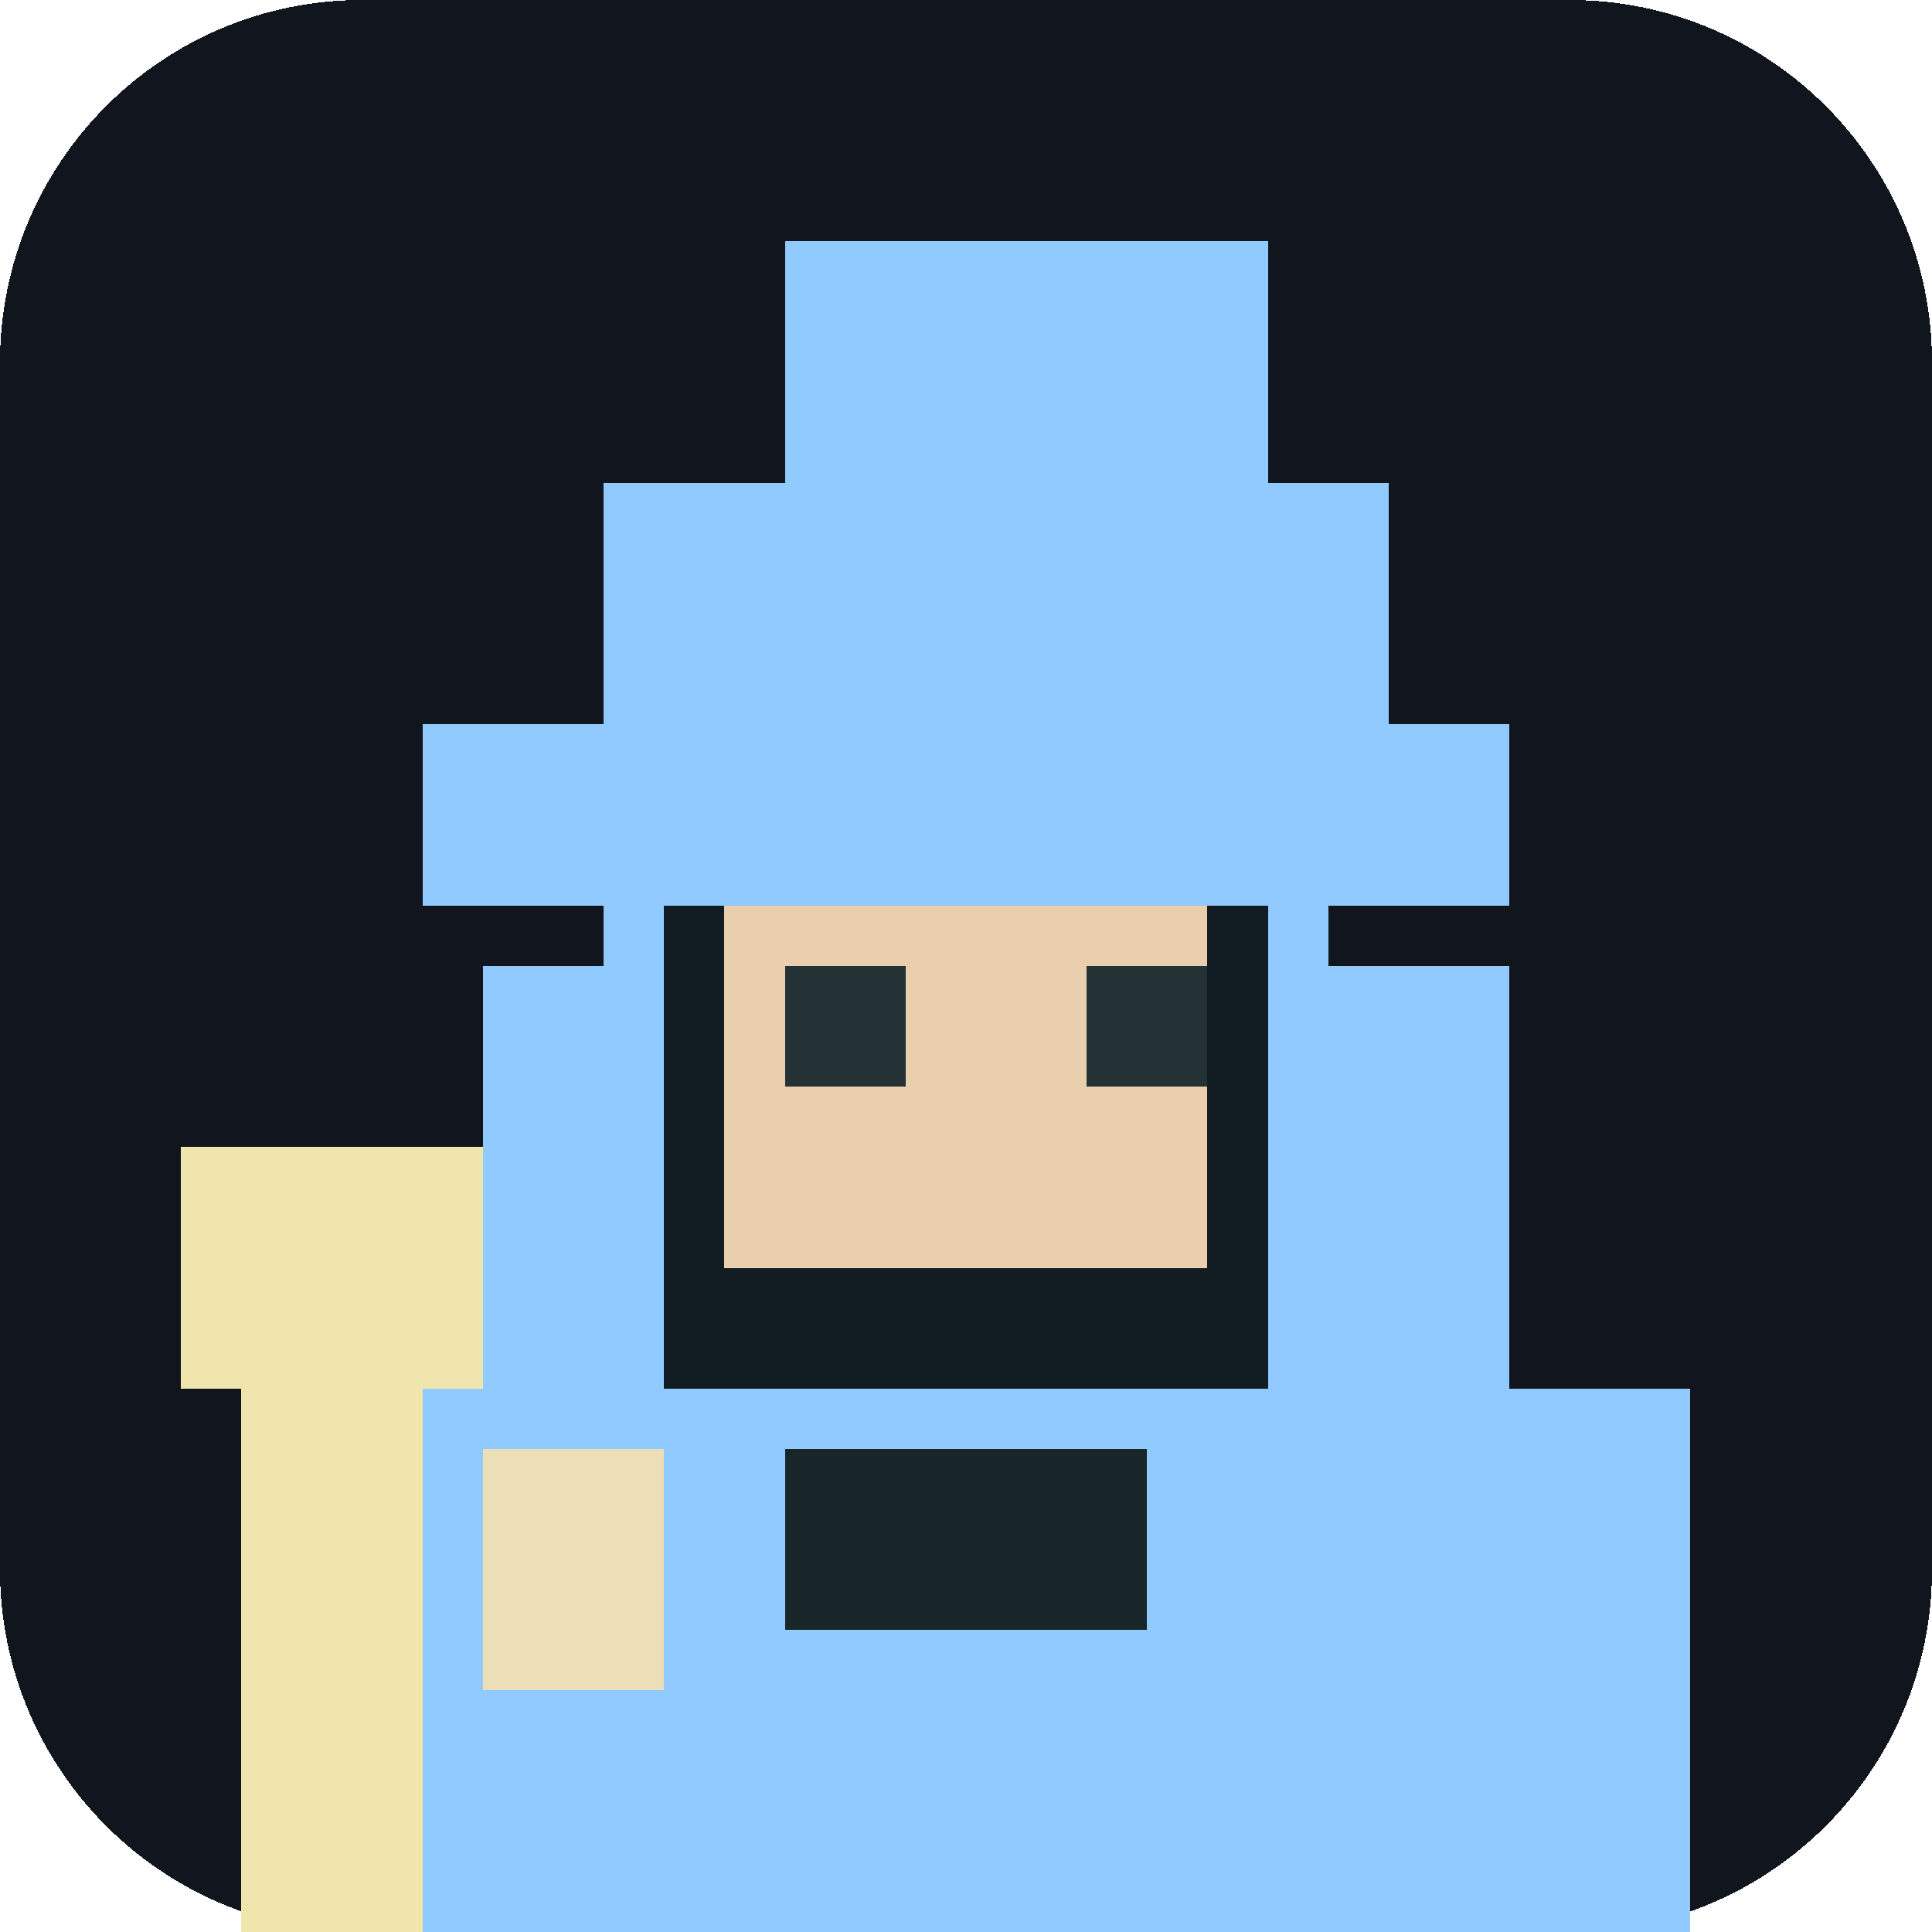
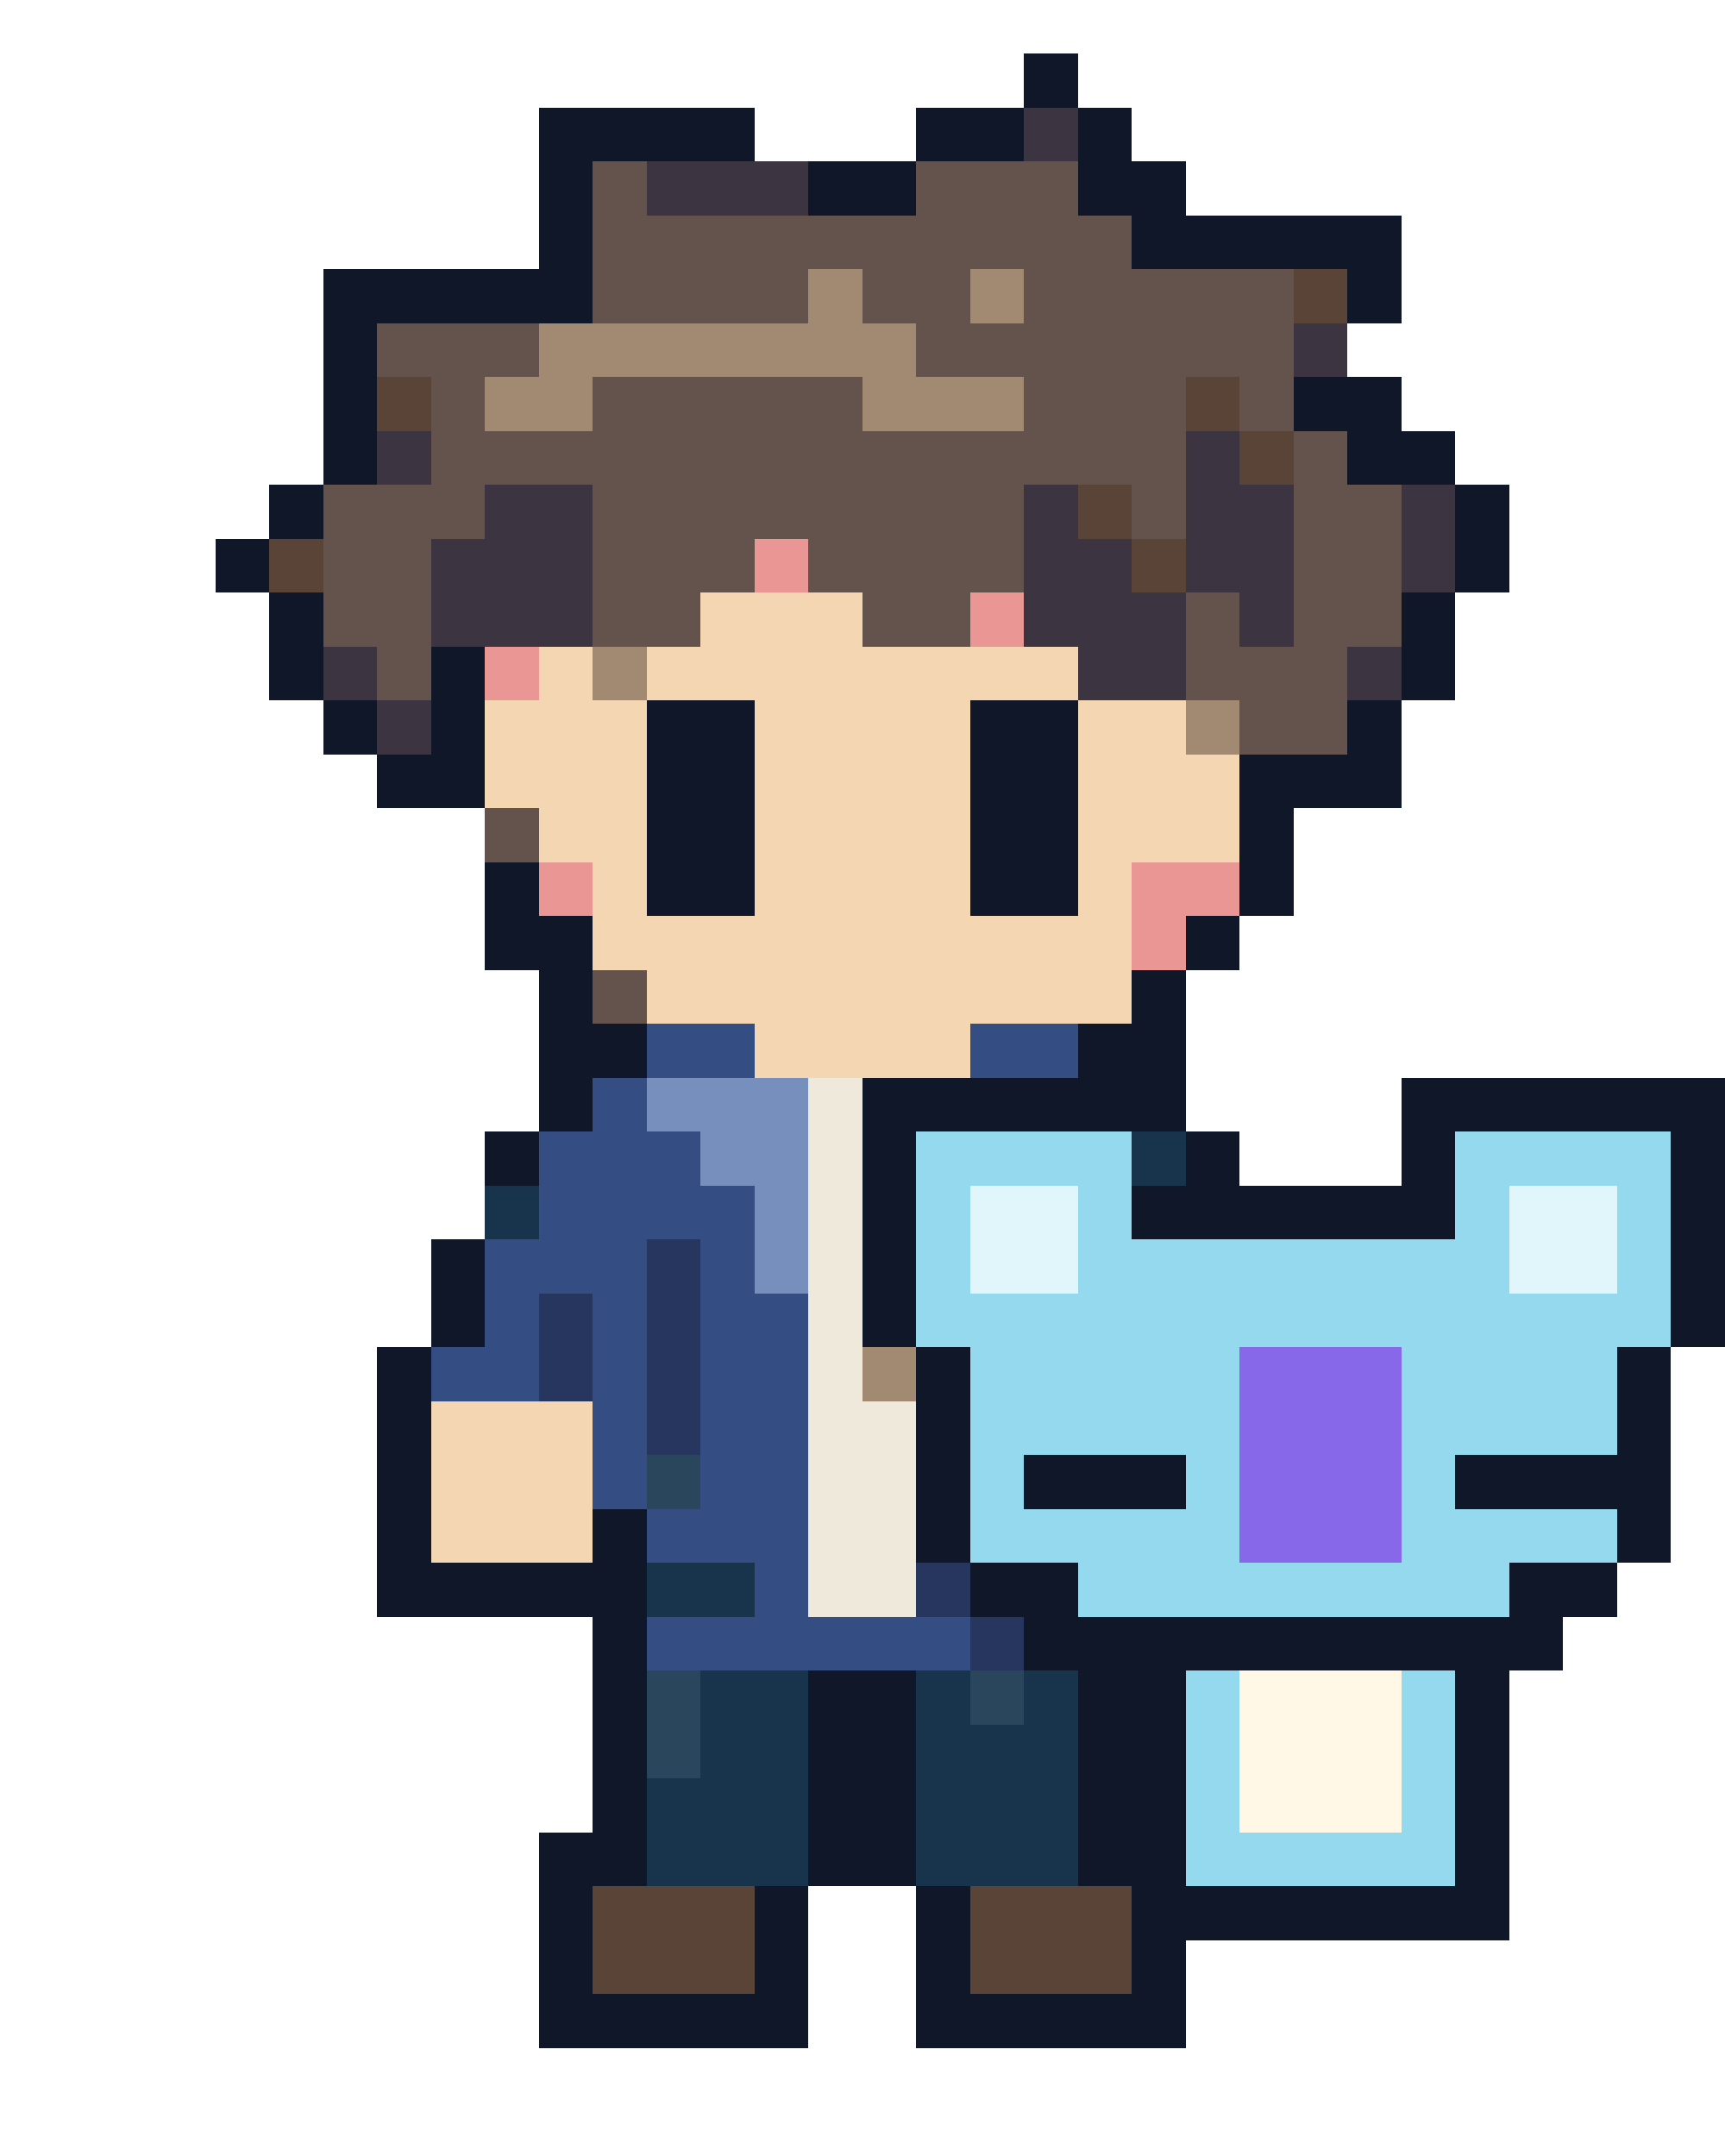
- <svg xmlns="http://www.w3.org/2000/svg" viewBox="0 0 32 32" shape-rendering="crispEdges">
-   <rect width="32" height="32" rx="6" fill="#11151d" />
-   <path fill="#101b1b" d="M7 37h20v3H7z" />
-   <path fill="#90caff" d="M10 12h12v4h3v7h3v14H5V23h3v-7h2z" />
-   <path fill="#111d22" d="M11 13h10v10H11z" />
-   <path fill="#e9cfad" d="M12 14h8v7h-8z" />
-   <path fill="#243235" d="M13 16h2v2h-2zm5 0h2v2h-2z" />
-   <path fill="#90caff" d="M7 12h18v3H7zm3-4h13v4H10zm3-4h8v4h-8z" />
-   <path fill="#f1e5ae" d="M4 23h3v12H4zm-1-4h5v4H3z" />
-   <path fill="#182629" d="M13 24h6v3h-6zm0 10h5v3h-5z" />
-   <path fill="#ecdeb7" d="M8 24h3v4H8z" />
+ <svg xmlns="http://www.w3.org/2000/svg" viewBox="0 0 32 40" role="img" aria-label="RM" shape-rendering="crispEdges">
+   <path fill="#101729" d="M19 1h1v1h-1zM10 2h4v1h-4zM17 2h2v1h-2zM20 2h1v1h-1zM10 3h1v1h-1zM15 3h2v1h-2zM20 3h2v1h-2zM10 4h1v1h-1zM21 4h5v1h-5zM6 5h5v1h-5zM25 5h1v1h-1zM6 6h1v1h-1zM6 7h1v1h-1zM24 7h2v1h-2zM6 8h1v1h-1zM25 8h2v1h-2zM5 9h1v1h-1zM27 9h1v1h-1zM4 10h1v1h-1zM27 10h1v1h-1zM5 11h1v1h-1zM26 11h1v1h-1zM5 12h1v1h-1zM8 12h1v1h-1zM26 12h1v1h-1zM6 13h1v1h-1zM8 13h1v1h-1zM12 13h2v1h-2zM18 13h2v1h-2zM25 13h1v1h-1zM7 14h2v1h-2zM12 14h2v1h-2zM18 14h2v1h-2zM23 14h3v1h-3zM12 15h2v1h-2zM18 15h2v1h-2zM23 15h1v1h-1zM9 16h1v1h-1zM12 16h2v1h-2zM18 16h2v1h-2zM23 16h1v1h-1zM9 17h2v1h-2zM22 17h1v1h-1zM10 18h1v1h-1zM21 18h1v1h-1zM10 19h2v1h-2zM20 19h2v1h-2zM10 20h1v1h-1zM16 20h6v1h-6zM26 20h6v1h-6zM9 21h1v1h-1zM16 21h1v1h-1zM22 21h1v1h-1zM26 21h1v1h-1zM31 21h1v1h-1zM16 22h1v1h-1zM21 22h6v1h-6zM31 22h1v1h-1zM8 23h1v1h-1zM16 23h1v1h-1zM31 23h1v1h-1zM8 24h1v1h-1zM16 24h1v1h-1zM31 24h1v1h-1zM7 25h1v1h-1zM17 25h1v1h-1zM30 25h1v1h-1zM7 26h1v1h-1zM17 26h1v1h-1zM30 26h1v1h-1zM7 27h1v1h-1zM17 27h1v1h-1zM19 27h3v1h-3zM27 27h4v1h-4zM7 28h1v1h-1zM11 28h1v1h-1zM17 28h1v1h-1zM30 28h1v1h-1zM7 29h5v1h-5zM18 29h2v1h-2zM28 29h2v1h-2zM11 30h1v1h-1zM19 30h10v1h-10zM11 31h1v1h-1zM15 31h2v1h-2zM20 31h2v1h-2zM27 31h1v1h-1zM11 32h1v1h-1zM15 32h2v1h-2zM20 32h2v1h-2zM27 32h1v1h-1zM11 33h1v1h-1zM15 33h2v1h-2zM20 33h2v1h-2zM27 33h1v1h-1zM10 34h2v1h-2zM15 34h2v1h-2zM20 34h2v1h-2zM27 34h1v1h-1zM10 35h1v1h-1zM14 35h1v1h-1zM17 35h1v1h-1zM21 35h7v1h-7zM10 36h1v1h-1zM14 36h1v1h-1zM17 36h1v1h-1zM21 36h1v1h-1zM10 37h5v1h-5zM17 37h5v1h-5z" />
+   <path fill="#3c3440" d="M19 2h1v1h-1zM12 3h3v1h-3zM24 6h1v1h-1zM7 8h1v1h-1zM22 8h1v1h-1zM9 9h2v1h-2zM19 9h1v1h-1zM22 9h2v1h-2zM26 9h1v1h-1zM8 10h3v1h-3zM19 10h2v1h-2zM22 10h2v1h-2zM26 10h1v1h-1zM8 11h3v1h-3zM19 11h3v1h-3zM23 11h1v1h-1zM6 12h1v1h-1zM20 12h2v1h-2zM25 12h1v1h-1zM7 13h1v1h-1z" />
+   <path fill="#64534c" d="M11 3h1v1h-1zM17 3h3v1h-3zM11 4h10v1h-10zM11 5h4v1h-4zM16 5h2v1h-2zM19 5h5v1h-5zM7 6h3v1h-3zM17 6h7v1h-7zM8 7h1v1h-1zM11 7h5v1h-5zM19 7h3v1h-3zM23 7h1v1h-1zM8 8h14v1h-14zM24 8h1v1h-1zM6 9h3v1h-3zM11 9h8v1h-8zM21 9h1v1h-1zM24 9h2v1h-2zM6 10h2v1h-2zM11 10h3v1h-3zM15 10h4v1h-4zM24 10h2v1h-2zM6 11h2v1h-2zM11 11h2v1h-2zM16 11h2v1h-2zM22 11h1v1h-1zM24 11h2v1h-2zM7 12h1v1h-1zM22 12h3v1h-3zM23 13h2v1h-2zM9 15h1v1h-1zM11 18h1v1h-1z" />
+   <path fill="#a18a71" d="M15 5h1v1h-1zM18 5h1v1h-1zM10 6h7v1h-7zM9 7h2v1h-2zM16 7h3v1h-3zM11 12h1v1h-1zM22 13h1v1h-1zM16 25h1v1h-1z" />
+   <path fill="#5a4438" d="M24 5h1v1h-1zM7 7h1v1h-1zM22 7h1v1h-1zM23 8h1v1h-1zM20 9h1v1h-1zM5 10h1v1h-1zM21 10h1v1h-1zM11 35h3v1h-3zM18 35h3v1h-3zM11 36h3v1h-3zM18 36h3v1h-3z" />
+   <path fill="#e99695" d="M14 10h1v1h-1zM18 11h1v1h-1zM9 12h1v1h-1zM10 16h1v1h-1zM21 16h2v1h-2zM21 17h1v1h-1z" />
+   <path fill="#f4d7b2" d="M13 11h3v1h-3zM10 12h1v1h-1zM12 12h8v1h-8zM9 13h3v1h-3zM14 13h4v1h-4zM20 13h2v1h-2zM9 14h3v1h-3zM14 14h4v1h-4zM20 14h3v1h-3zM10 15h2v1h-2zM14 15h4v1h-4zM20 15h3v1h-3zM11 16h1v1h-1zM14 16h4v1h-4zM20 16h1v1h-1zM11 17h10v1h-10zM12 18h9v1h-9zM14 19h4v1h-4zM8 26h3v1h-3zM8 27h3v1h-3zM8 28h3v1h-3z" />
+   <path fill="#344d83" d="M12 19h2v1h-2zM18 19h2v1h-2zM11 20h1v1h-1zM10 21h3v1h-3zM10 22h4v1h-4zM9 23h3v1h-3zM13 23h1v1h-1zM9 24h1v1h-1zM11 24h1v1h-1zM13 24h2v1h-2zM8 25h2v1h-2zM11 25h1v1h-1zM13 25h2v1h-2zM11 26h1v1h-1zM13 26h2v1h-2zM11 27h1v1h-1zM13 27h2v1h-2zM12 28h3v1h-3zM14 29h1v1h-1zM12 30h6v1h-6z" />
+   <path fill="#768fbd" d="M12 20h3v1h-3zM13 21h2v1h-2zM14 22h1v1h-1zM14 23h1v1h-1z" />
+   <path fill="#eee9da" d="M15 20h1v1h-1zM15 21h1v1h-1zM15 22h1v1h-1zM15 23h1v1h-1zM15 24h1v1h-1zM15 25h1v1h-1zM15 26h2v1h-2zM15 27h2v1h-2zM15 28h2v1h-2zM15 29h2v1h-2z" />
+   <path fill="#94d9ed" d="M17 21h4v1h-4zM27 21h4v1h-4zM17 22h1v1h-1zM20 22h1v1h-1zM27 22h1v1h-1zM30 22h1v1h-1zM17 23h1v1h-1zM20 23h8v1h-8zM30 23h1v1h-1zM17 24h14v1h-14zM18 25h5v1h-5zM26 25h4v1h-4zM18 26h5v1h-5zM26 26h4v1h-4zM18 27h1v1h-1zM22 27h1v1h-1zM26 27h1v1h-1zM18 28h5v1h-5zM26 28h4v1h-4zM20 29h8v1h-8zM22 31h1v1h-1zM26 31h1v1h-1zM22 32h1v1h-1zM26 32h1v1h-1zM22 33h1v1h-1zM26 33h1v1h-1zM22 34h5v1h-5z" />
+   <path fill="#18334c" d="M21 21h1v1h-1zM9 22h1v1h-1zM12 29h2v1h-2zM13 31h2v1h-2zM17 31h1v1h-1zM19 31h1v1h-1zM13 32h2v1h-2zM17 32h3v1h-3zM12 33h3v1h-3zM17 33h3v1h-3zM12 34h3v1h-3zM17 34h3v1h-3z" />
+   <path fill="#e0f6fa" d="M18 22h2v1h-2zM28 22h2v1h-2zM18 23h2v1h-2zM28 23h2v1h-2z" />
+   <path fill="#27365e" d="M12 23h1v1h-1zM10 24h1v1h-1zM12 24h1v1h-1zM10 25h1v1h-1zM12 25h1v1h-1zM12 26h1v1h-1zM17 29h1v1h-1zM18 30h1v1h-1z" />
+   <path fill="#8768e9" d="M23 25h3v1h-3zM23 26h3v1h-3zM23 27h3v1h-3zM23 28h3v1h-3z" />
+   <path fill="#29465c" d="M12 27h1v1h-1zM12 31h1v1h-1zM18 31h1v1h-1zM12 32h1v1h-1z" />
+   <path fill="#fff8e6" d="M23 31h3v1h-3zM23 32h3v1h-3zM23 33h3v1h-3z" />
</svg>
